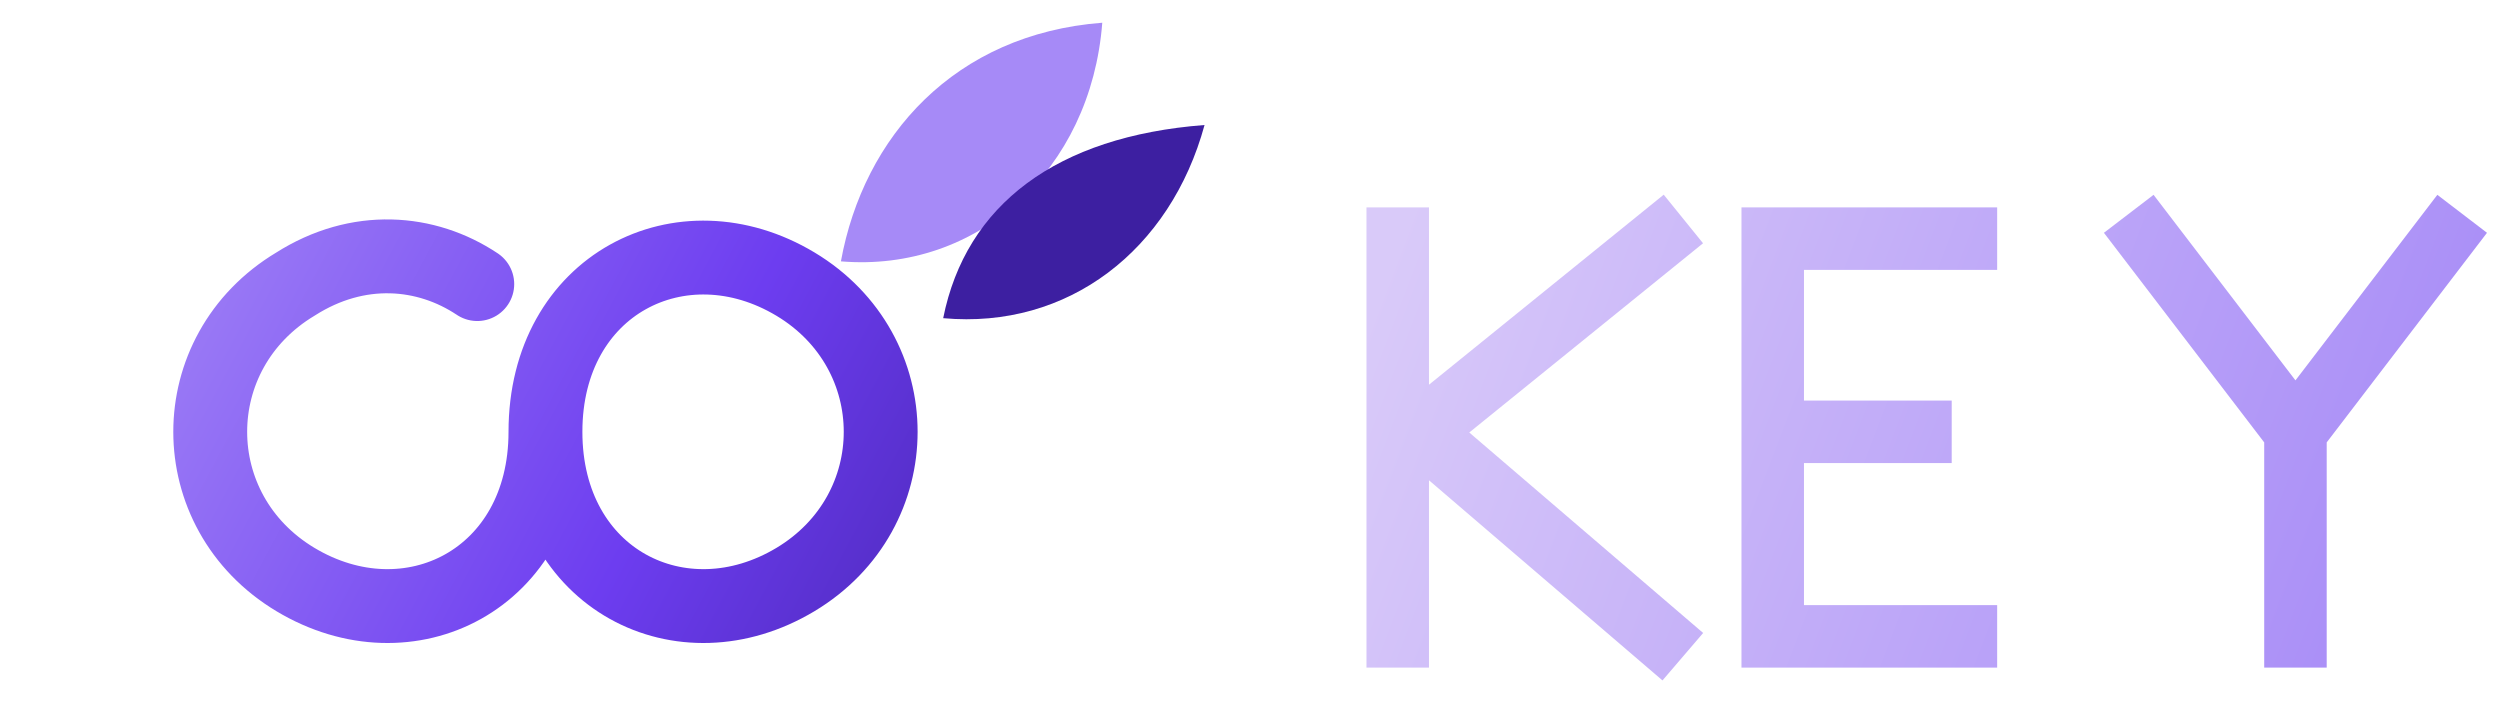
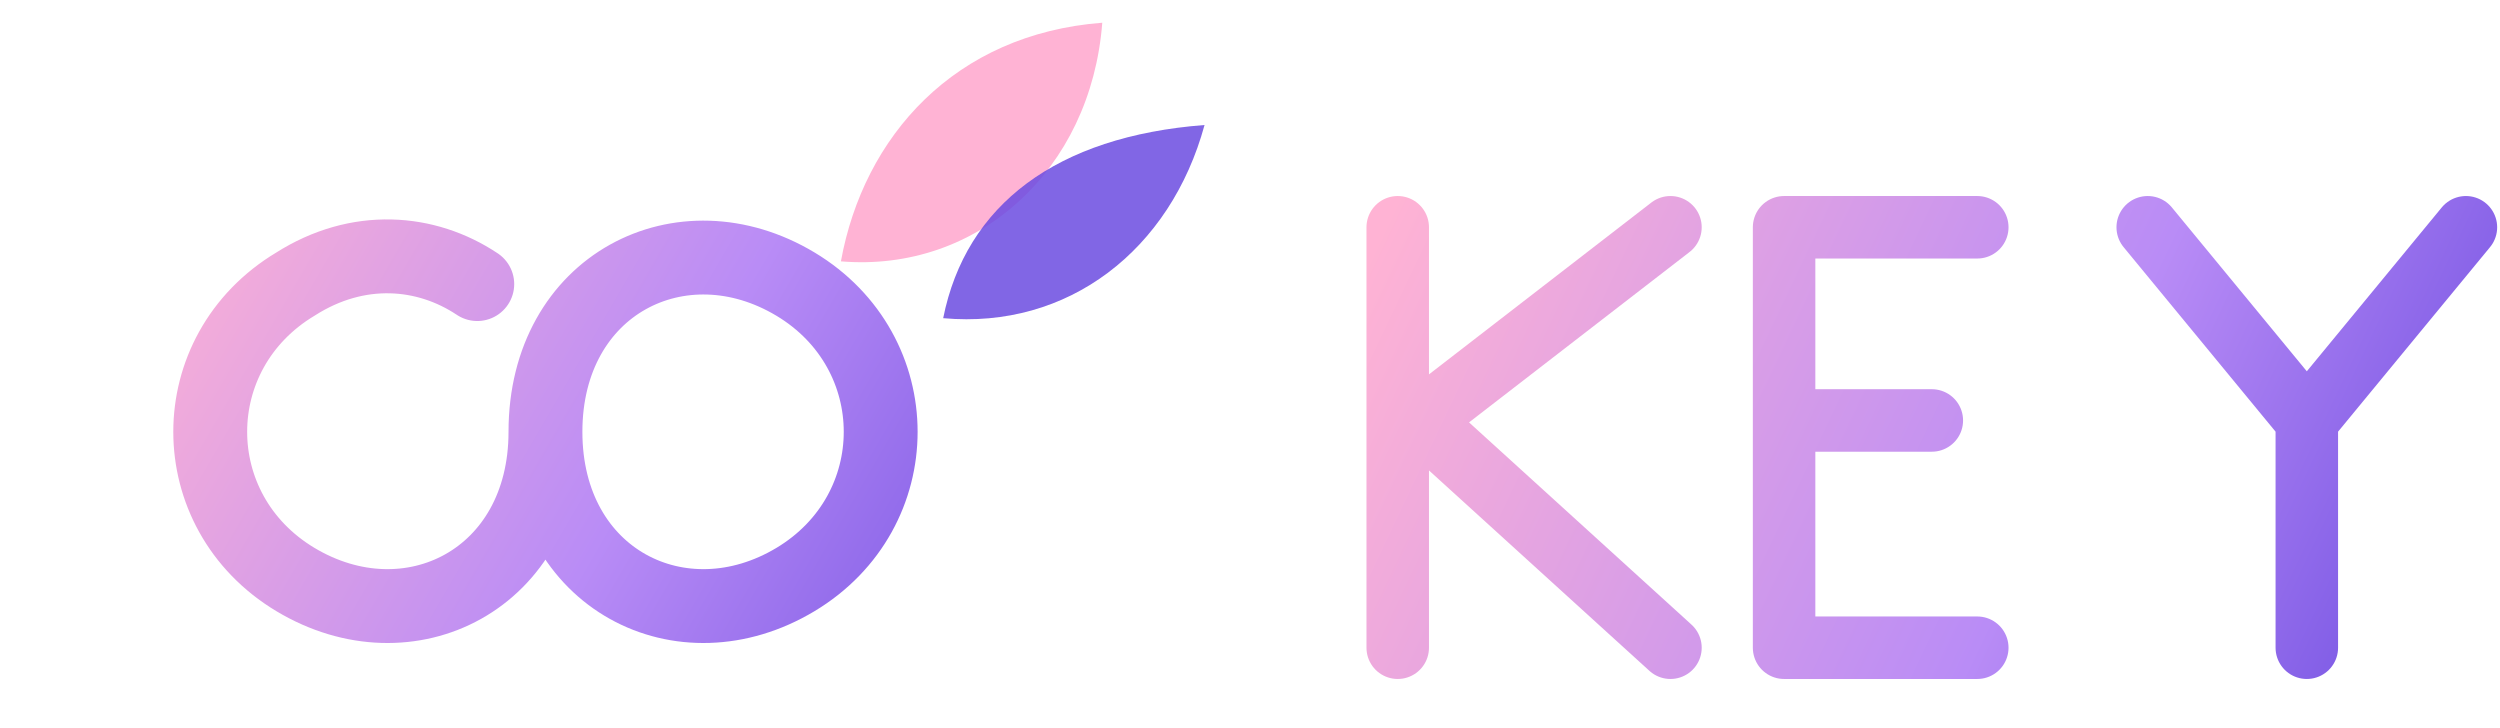
<svg xmlns="http://www.w3.org/2000/svg" viewBox="0 0 440 128" role="img" aria-label="COKEY">
  <defs>
-     <linearGradient id="cokey-mark" x1="24" y1="24" x2="200" y2="118" gradientUnits="userSpaceOnUse">
-       <stop offset="0" stop-color="#A68AF7" />
-       <stop offset="0.55" stop-color="#6D3DF0" />
-       <stop offset="1" stop-color="#3D1FA1" />
+     <linearGradient id="cokey-mark" x1="34" y1="24" x2="196" y2="118" gradientUnits="userSpaceOnUse">
+       <stop offset="0" stop-color="#FFB3D4" />
+       <stop offset="0.52" stop-color="#B98CF6" />
+       <stop offset="1" stop-color="#6B4BE0" />
    </linearGradient>
-     <linearGradient id="cokey-word" x1="246" y1="42" x2="430" y2="112" gradientUnits="userSpaceOnUse">
-       <stop offset="0" stop-color="#D9CAF9" />
-       <stop offset="1" stop-color="#A68AF7" />
+     <linearGradient id="cokey-word" x1="248" y1="30" x2="438" y2="120" gradientUnits="userSpaceOnUse">
+       <stop offset="0" stop-color="#FFB3D4" />
+       <stop offset="0.6" stop-color="#B98CF6" />
+       <stop offset="1" stop-color="#6B4BE0" />
    </linearGradient>
  </defs>
  <path d="M84 50 C75 44 63 43 52 50 C32 62 32 90 52 102 C72 114 96 102 96 76 C96 50 120 38 140 50 C160 62 160 90 140 102 C120 114 96 102 96 76" fill="none" stroke="url(#cokey-mark)" stroke-width="13" stroke-linecap="round" stroke-linejoin="round" />
-   <path d="M148 46 C152 24 168 6 194 4 C192 30 172 48 148 46 Z" fill="#A68AF7" />
-   <path d="M166 56 C170 36 186 24 212 22 C206 44 188 58 166 56 Z" fill="#3D1FA1" />
-   <g fill="none" stroke="url(#cokey-word)" stroke-width="11" stroke-linecap="square" stroke-linejoin="miter">
-     <path d="M246 42 V112 M292 42 L250 76 L292 112" />
-     <path d="M346 42 H312 V112 H346 M312 76 H338" />
-     <path d="M378 42 L404 76 L430 42 M404 76 V112" />
+   <path d="M148 46 C152 24 168 6 194 4 C192 30 172 48 148 46 Z" fill="#FFB3D4" />
+   <path d="M166 56 C170 36 186 24 212 22 C206 44 188 58 166 56 Z" fill="#6B4BE0" opacity="0.85" />
+   <g fill="none" stroke="url(#cokey-word)" stroke-width="11" stroke-linecap="round" stroke-linejoin="round">
+     <path d="M246 40 V114 M294 40 L250 74 L294 114" />
+     <path d="M348 40 H314 V114 H348 M314 74 H340" />
+     <path d="M378 40 L406 74 L434 40 M406 74 V114" />
  </g>
</svg>
